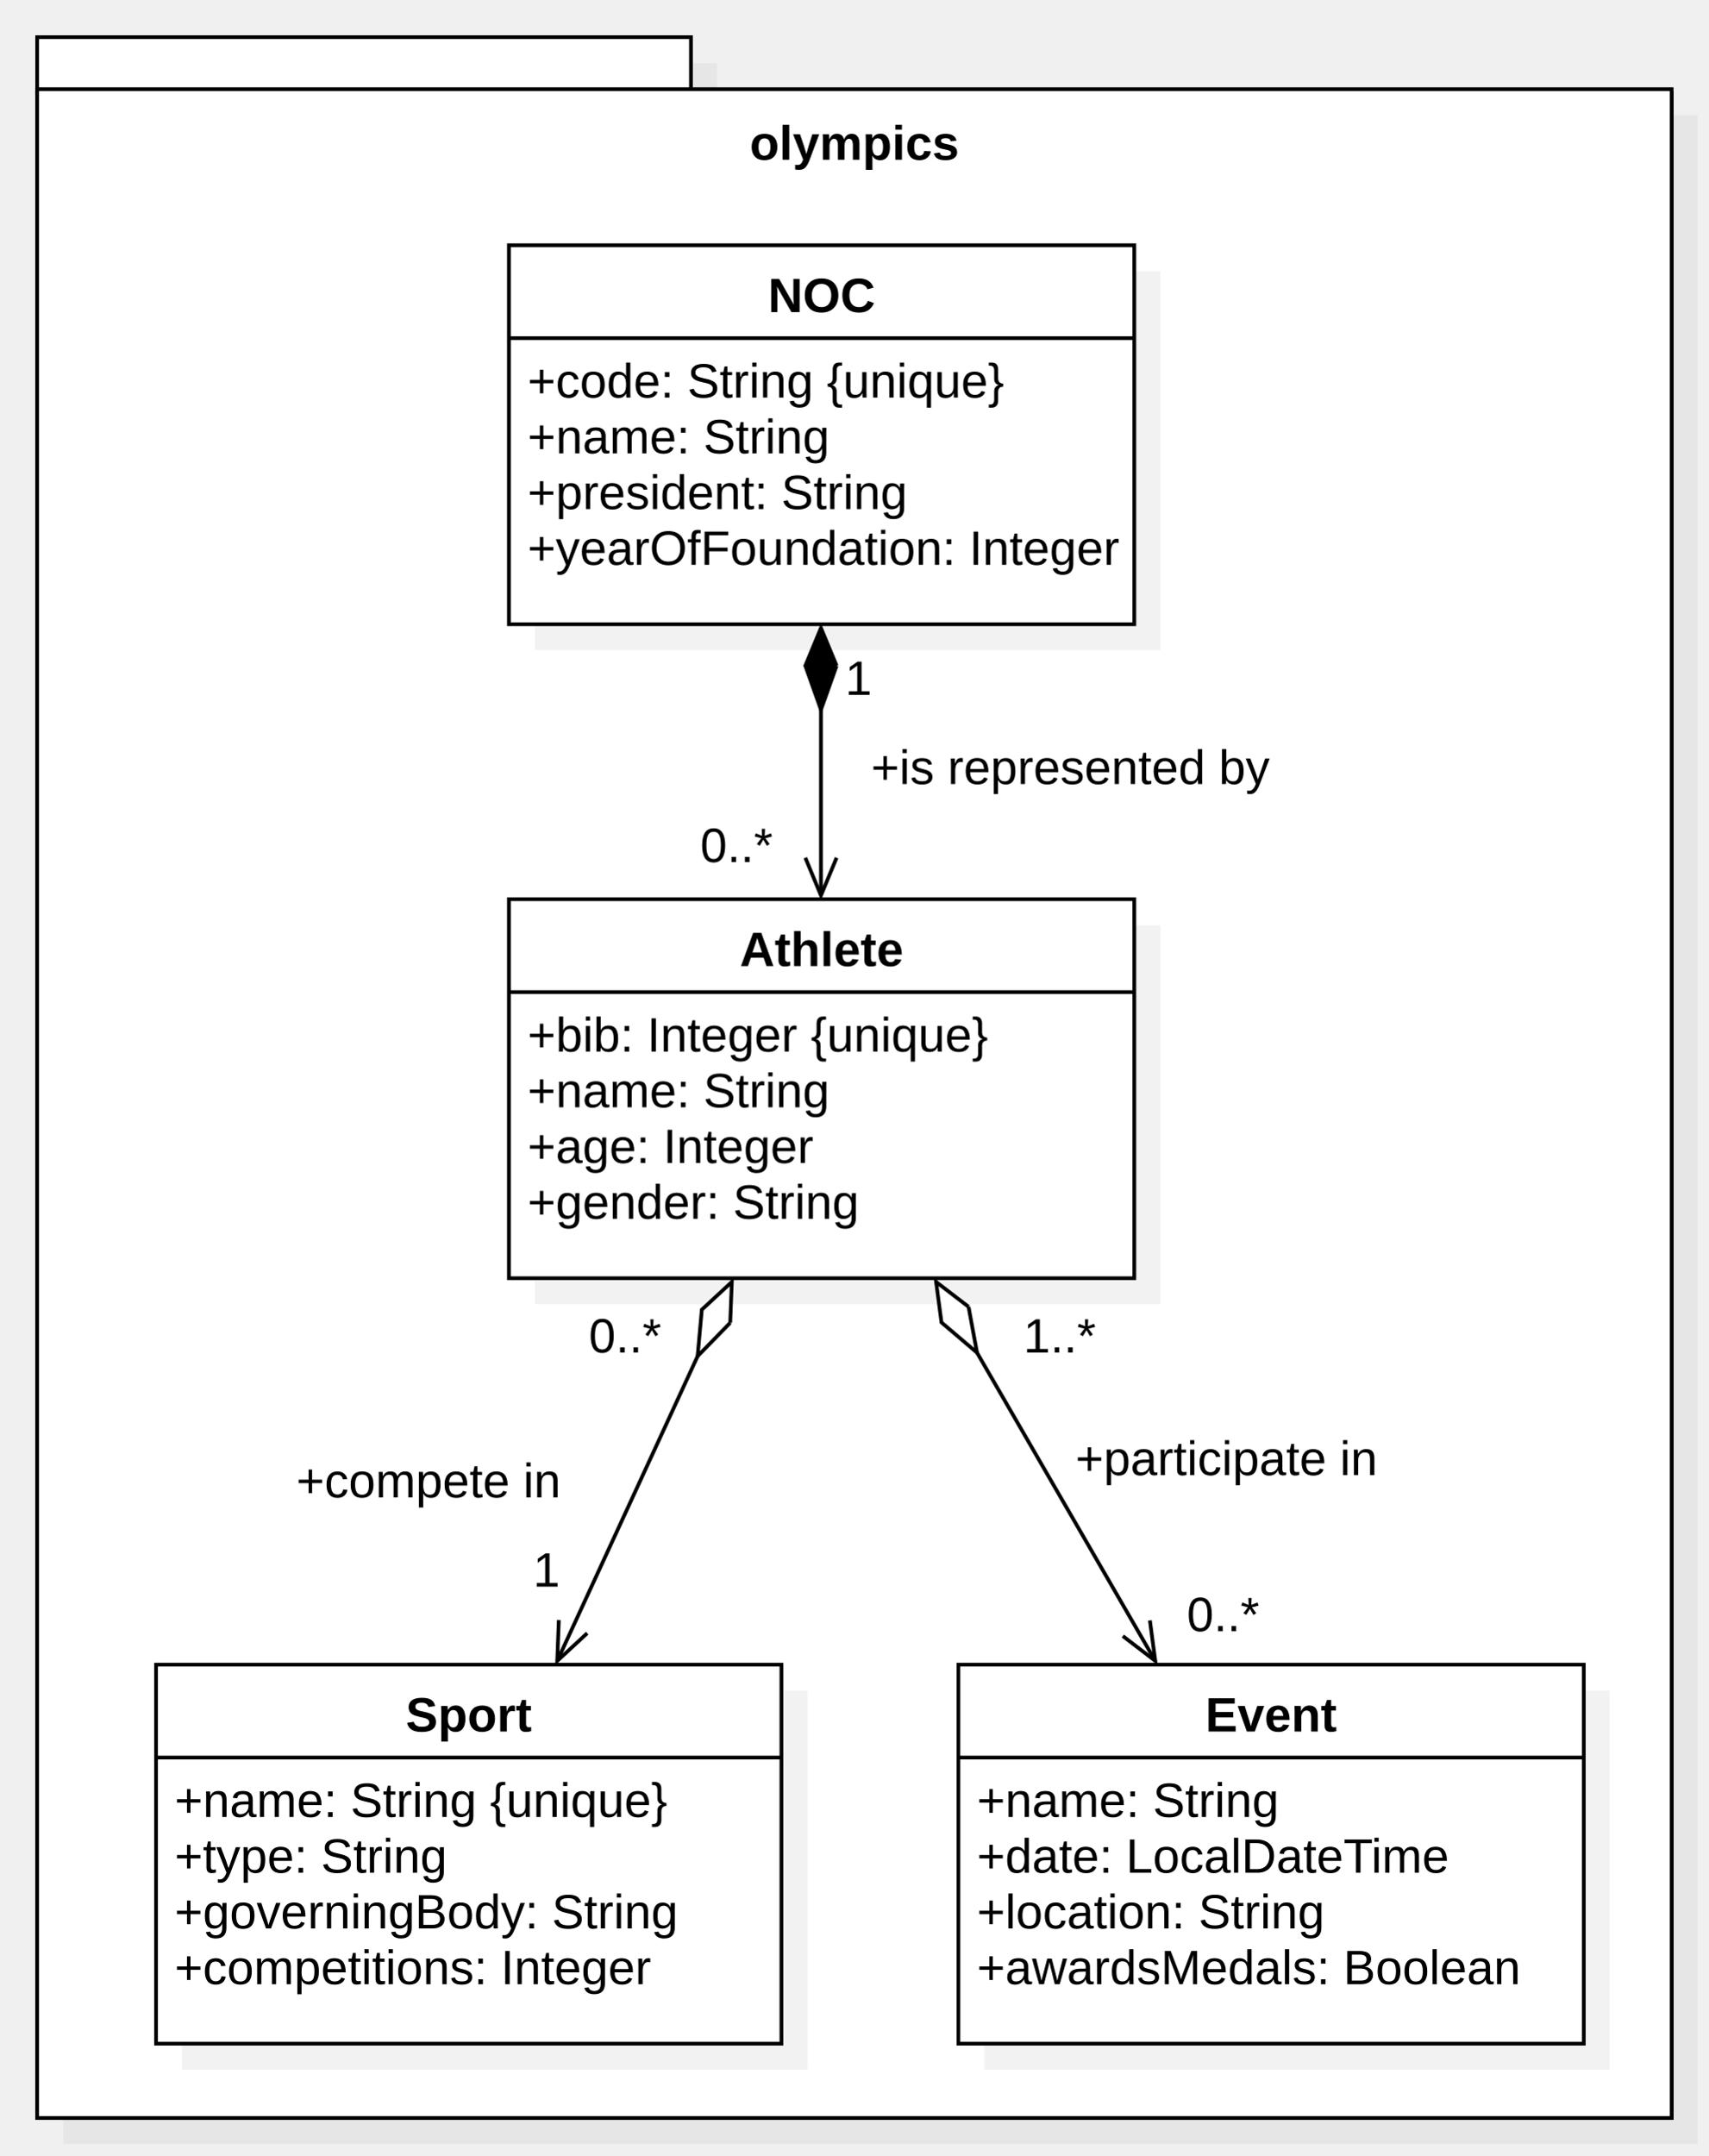
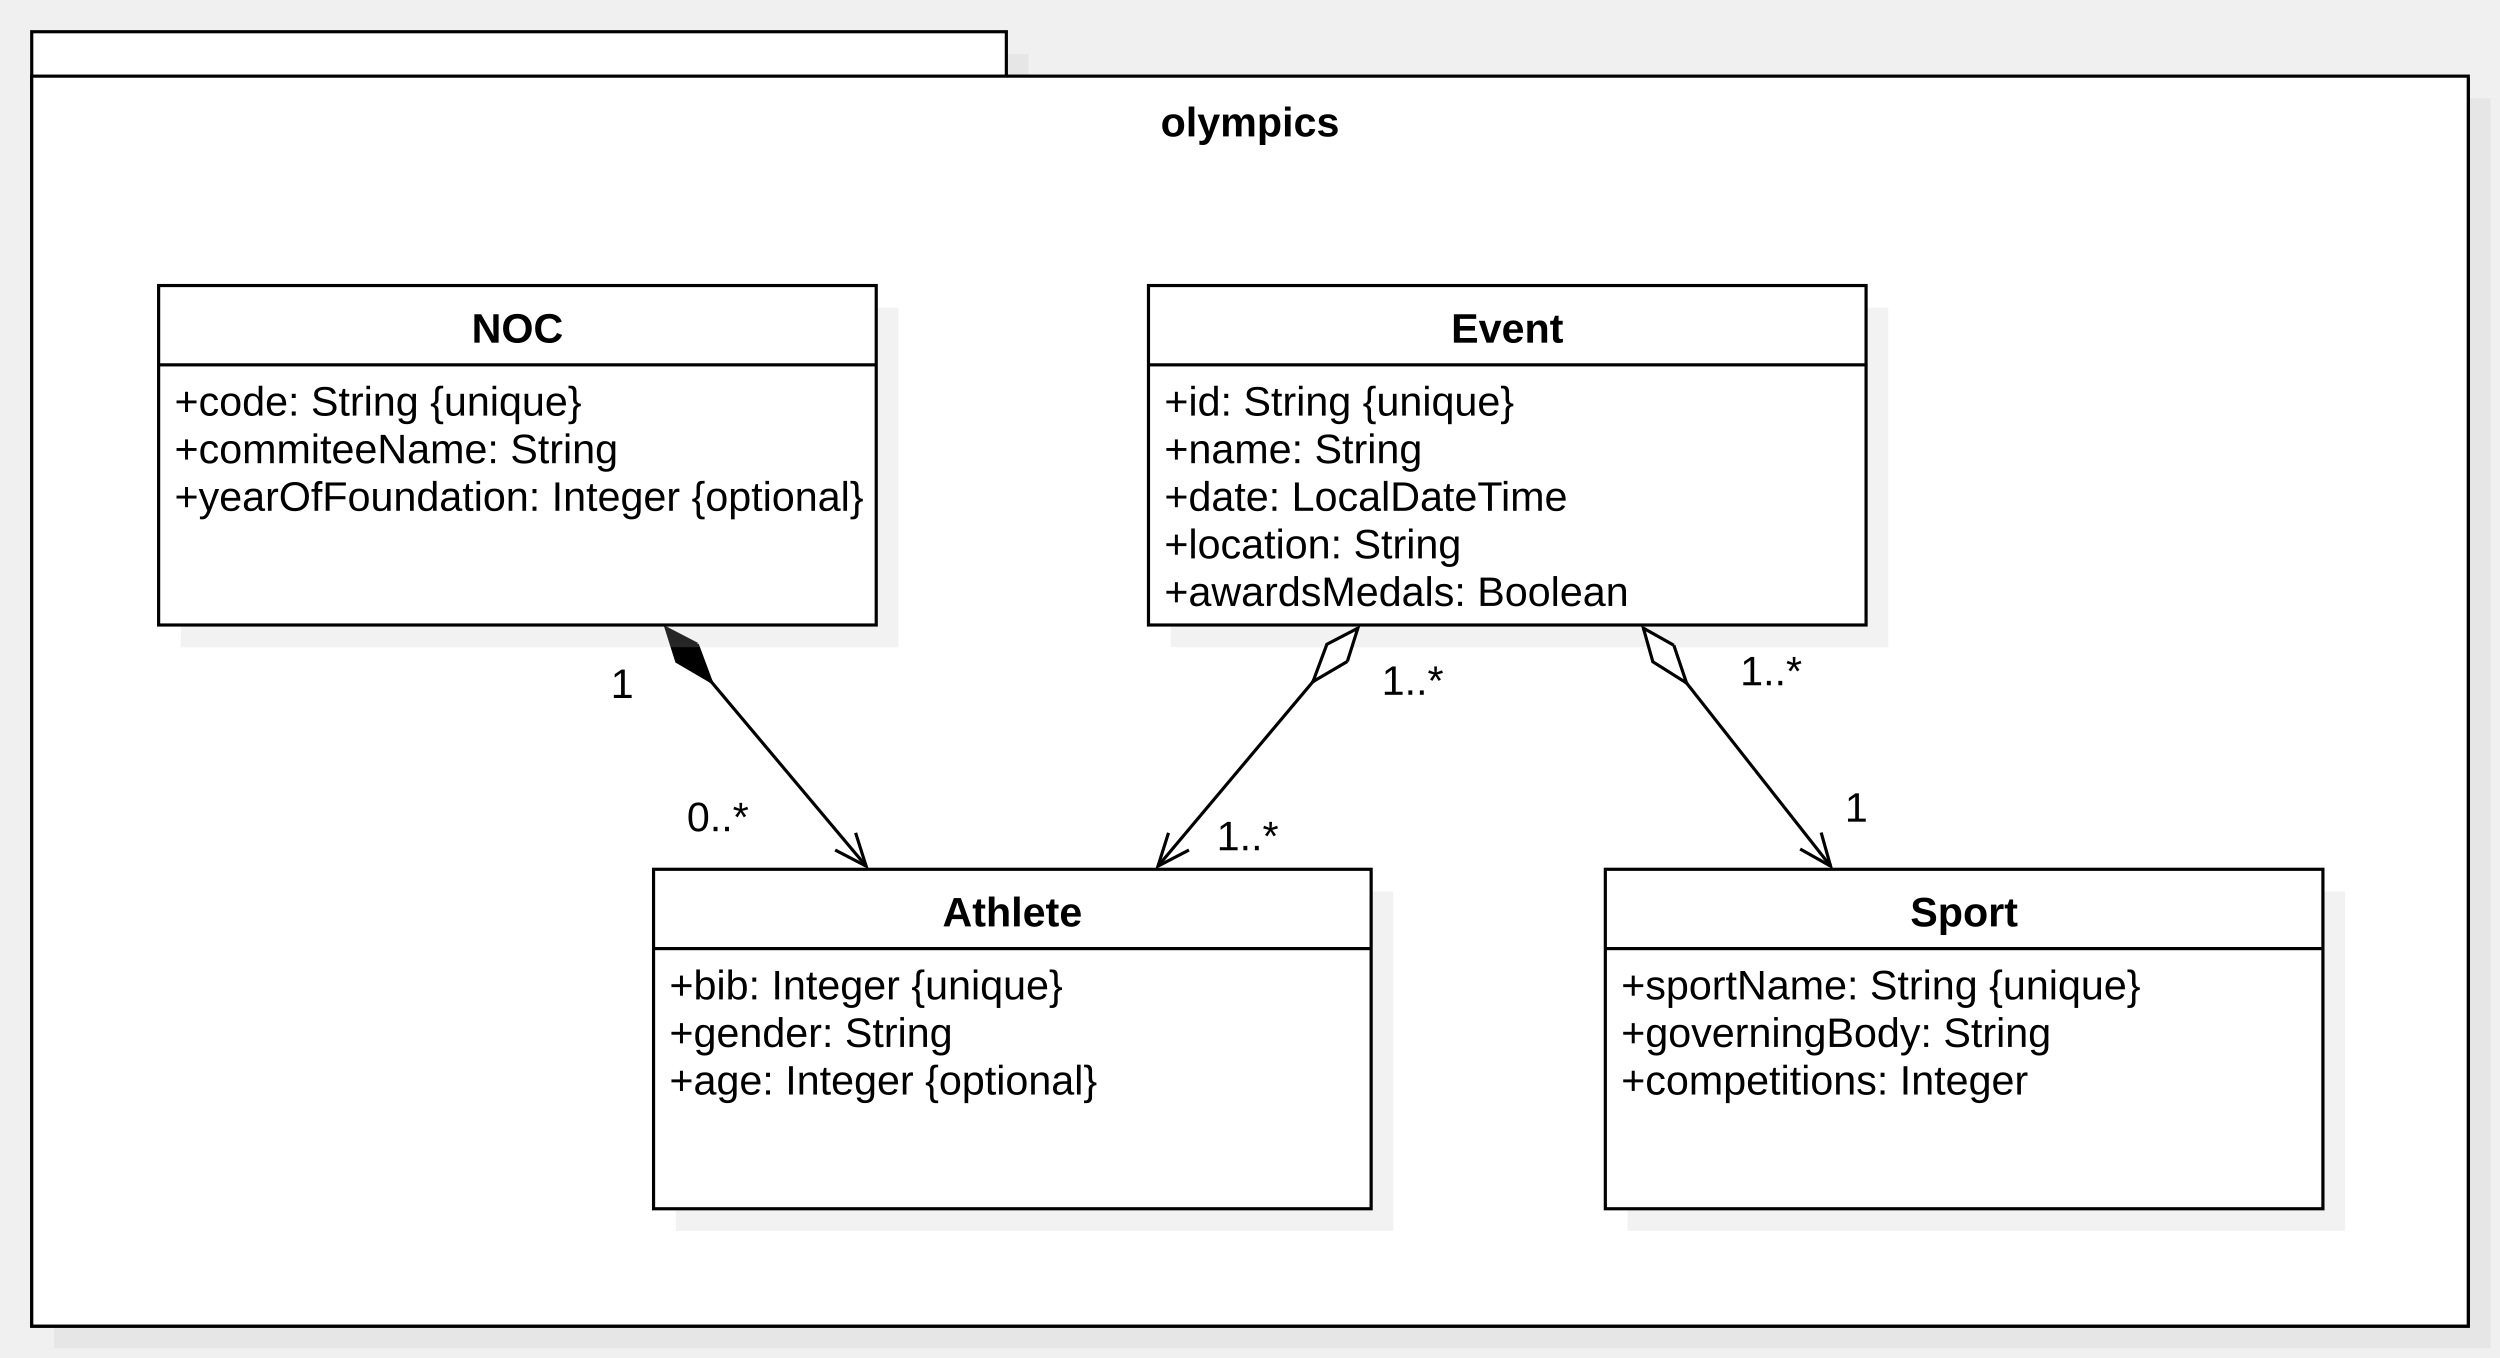
- <svg xmlns="http://www.w3.org/2000/svg" version="1.1" width="460" height="580">
+ <svg xmlns="http://www.w3.org/2000/svg" version="1.1" width="788" height="428">
  <defs />
  <g>
-     <g transform="translate(-334,-78) scale(1,1)">
-       <rect fill="#C0C0C0" stroke="none" x="351" y="95" width="176" height="15" opacity="0.2" />
-     </g>
-     <g transform="translate(-334,-78) scale(1,1)">
-       <rect fill="#C0C0C0" stroke="none" x="351" y="109" width="440" height="546" opacity="0.2" />
-     </g>
-     <g transform="translate(-334,-78) scale(1,1)">
-       <rect fill="#ffffff" stroke="none" x="344" y="103" width="440" height="545" />
-     </g>
-     <g transform="translate(-334,-78) scale(1,1)">
-       <path fill="none" stroke="#000000" d="M 344 103 L 784 103 L 784 648 L 344 648 L 344 103 Z Z" stroke-miterlimit="10" />
-     </g>
-     <g transform="translate(-334,-78) scale(1,1)">
-       <rect fill="#ffffff" stroke="none" x="344" y="88" width="176" height="15" />
-     </g>
-     <g transform="translate(-334,-78) scale(1,1)">
-       <path fill="none" stroke="#000000" d="M 344 88 L 520 88 L 520 103 L 344 103 L 344 88 Z Z" stroke-miterlimit="10" />
-     </g>
-     <g transform="translate(-334,-78) scale(1,1)">
-       <rect fill="#ffffff" stroke="none" x="344" y="102" width="440" height="546" />
-     </g>
-     <g transform="translate(-334,-78) scale(1,1)">
-       <path fill="none" stroke="#000000" d="M 344 102 L 784 102 L 784 648 L 344 648 L 344 102 Z Z" stroke-miterlimit="10" />
-     </g>
-     <g transform="translate(-334,-78) scale(1,1)">
-       <g>
-         <path fill="none" stroke="none" />
-         <text fill="#000000" stroke="none" font-family="Arial" font-size="13px" font-style="normal" font-weight="bold" text-decoration="none" x="535.823" y="121">olympics</text>
-       </g>
-     </g>
-     <g transform="translate(-334,-78) scale(1,1)">
-       <rect fill="#C0C0C0" stroke="none" x="478" y="327" width="168.352" height="102" opacity="0.2" />
-     </g>
-     <g transform="translate(-334,-78) scale(1,1)">
-       <rect fill="#ffffff" stroke="none" x="471" y="320" width="168.352" height="102" />
-     </g>
-     <g transform="translate(-334,-78) scale(1,1)">
-       <path fill="none" stroke="#000000" d="M 471 320 L 639.352 320 L 639.352 422 L 471 422 L 471 320 Z Z" stroke-miterlimit="10" />
-     </g>
-     <g transform="translate(-334,-78) scale(1,1)">
-       <path fill="none" stroke="#000000" d="M 471 345 L 639.352 345" stroke-miterlimit="10" />
-     </g>
-     <g transform="translate(-334,-78) scale(1,1)">
-       <g>
-         <path fill="none" stroke="none" />
-         <text fill="#000000" stroke="none" font-family="Arial" font-size="13px" font-style="normal" font-weight="bold" text-decoration="none" x="533.146" y="338">Athlete</text>
-       </g>
-     </g>
-     <g transform="translate(-334,-78) scale(1,1)">
-       <g>
-         <path fill="none" stroke="none" />
-         <text fill="#000000" stroke="none" font-family="Arial" font-size="13px" font-style="normal" font-weight="normal" text-decoration="none" x="476" y="361">+bib: Integer {unique}</text>
-       </g>
-     </g>
-     <g transform="translate(-334,-78) scale(1,1)">
-       <g>
-         <path fill="none" stroke="none" />
-         <text fill="#000000" stroke="none" font-family="Arial" font-size="13px" font-style="normal" font-weight="normal" text-decoration="none" x="476" y="376">+name: String</text>
-       </g>
-     </g>
-     <g transform="translate(-334,-78) scale(1,1)">
-       <g>
-         <path fill="none" stroke="none" />
-         <text fill="#000000" stroke="none" font-family="Arial" font-size="13px" font-style="normal" font-weight="normal" text-decoration="none" x="476" y="391">+age: Integer</text>
-       </g>
-     </g>
-     <g transform="translate(-334,-78) scale(1,1)">
-       <g>
-         <path fill="none" stroke="none" />
-         <text fill="#000000" stroke="none" font-family="Arial" font-size="13px" font-style="normal" font-weight="normal" text-decoration="none" x="476" y="406">+gender: String</text>
-       </g>
-     </g>
-     <g transform="translate(-334,-78) scale(1,1)">
-       <rect fill="#C0C0C0" stroke="none" x="478" y="151" width="168.352" height="102" opacity="0.2" />
-     </g>
-     <g transform="translate(-334,-78) scale(1,1)">
-       <rect fill="#ffffff" stroke="none" x="471" y="144" width="168.352" height="102" />
-     </g>
-     <g transform="translate(-334,-78) scale(1,1)">
-       <path fill="none" stroke="#000000" d="M 471 144 L 639.352 144 L 639.352 246 L 471 246 L 471 144 Z Z" stroke-miterlimit="10" />
-     </g>
-     <g transform="translate(-334,-78) scale(1,1)">
-       <path fill="none" stroke="#000000" d="M 471 169 L 639.352 169" stroke-miterlimit="10" />
-     </g>
-     <g transform="translate(-334,-78) scale(1,1)">
-       <g>
-         <path fill="none" stroke="none" />
-         <text fill="#000000" stroke="none" font-family="Arial" font-size="13px" font-style="normal" font-weight="bold" text-decoration="none" x="540.732" y="162">NOC</text>
-       </g>
-     </g>
-     <g transform="translate(-334,-78) scale(1,1)">
-       <g>
-         <path fill="none" stroke="none" />
-         <text fill="#000000" stroke="none" font-family="Arial" font-size="13px" font-style="normal" font-weight="normal" text-decoration="none" x="476" y="185">+code: String {unique}</text>
-       </g>
-     </g>
-     <g transform="translate(-334,-78) scale(1,1)">
-       <g>
-         <path fill="none" stroke="none" />
-         <text fill="#000000" stroke="none" font-family="Arial" font-size="13px" font-style="normal" font-weight="normal" text-decoration="none" x="476" y="200">+name: String</text>
-       </g>
-     </g>
-     <g transform="translate(-334,-78) scale(1,1)">
-       <g>
-         <path fill="none" stroke="none" />
-         <text fill="#000000" stroke="none" font-family="Arial" font-size="13px" font-style="normal" font-weight="normal" text-decoration="none" x="476" y="215">+president: String</text>
-       </g>
-     </g>
-     <g transform="translate(-334,-78) scale(1,1)">
-       <g>
-         <path fill="none" stroke="none" />
-         <text fill="#000000" stroke="none" font-family="Arial" font-size="13px" font-style="normal" font-weight="normal" text-decoration="none" x="476" y="230">+yearOfFoundation: Integer</text>
-       </g>
-     </g>
-     <g transform="translate(-334,-78) scale(1,1)">
-       <rect fill="#C0C0C0" stroke="none" x="599" y="533" width="168.352" height="102" opacity="0.2" />
-     </g>
-     <g transform="translate(-334,-78) scale(1,1)">
-       <rect fill="#ffffff" stroke="none" x="592" y="526" width="168.352" height="102" />
-     </g>
-     <g transform="translate(-334,-78) scale(1,1)">
-       <path fill="none" stroke="#000000" d="M 592 526 L 760.352 526 L 760.352 628 L 592 628 L 592 526 Z Z" stroke-miterlimit="10" />
-     </g>
-     <g transform="translate(-334,-78) scale(1,1)">
-       <path fill="none" stroke="#000000" d="M 592 551 L 760.352 551" stroke-miterlimit="10" />
-     </g>
-     <g transform="translate(-334,-78) scale(1,1)">
-       <g>
-         <path fill="none" stroke="none" />
-         <text fill="#000000" stroke="none" font-family="Arial" font-size="13px" font-style="normal" font-weight="bold" text-decoration="none" x="658.475" y="544">Event</text>
-       </g>
-     </g>
-     <g transform="translate(-334,-78) scale(1,1)">
-       <g>
-         <path fill="none" stroke="none" />
-         <text fill="#000000" stroke="none" font-family="Arial" font-size="13px" font-style="normal" font-weight="normal" text-decoration="none" x="597" y="567">+name: String</text>
-       </g>
-     </g>
-     <g transform="translate(-334,-78) scale(1,1)">
-       <g>
-         <path fill="none" stroke="none" />
-         <text fill="#000000" stroke="none" font-family="Arial" font-size="13px" font-style="normal" font-weight="normal" text-decoration="none" x="597" y="582">+date: LocalDateTime</text>
-       </g>
-     </g>
-     <g transform="translate(-334,-78) scale(1,1)">
-       <g>
-         <path fill="none" stroke="none" />
-         <text fill="#000000" stroke="none" font-family="Arial" font-size="13px" font-style="normal" font-weight="normal" text-decoration="none" x="597" y="597">+location: String</text>
-       </g>
-     </g>
-     <g transform="translate(-334,-78) scale(1,1)">
-       <g>
-         <path fill="none" stroke="none" />
-         <text fill="#000000" stroke="none" font-family="Arial" font-size="13px" font-style="normal" font-weight="normal" text-decoration="none" x="597" y="612">+awardsMedals: Boolean</text>
-       </g>
-     </g>
-     <g transform="translate(-334,-78) scale(1,1)">
-       <rect fill="#C0C0C0" stroke="none" x="383" y="533" width="168.352" height="102" opacity="0.2" />
-     </g>
-     <g transform="translate(-334,-78) scale(1,1)">
-       <rect fill="#ffffff" stroke="none" x="376" y="526" width="168.352" height="102" />
-     </g>
-     <g transform="translate(-334,-78) scale(1,1)">
-       <path fill="none" stroke="#000000" d="M 376 526 L 544.352 526 L 544.352 628 L 376 628 L 376 526 Z Z" stroke-miterlimit="10" />
-     </g>
-     <g transform="translate(-334,-78) scale(1,1)">
-       <path fill="none" stroke="#000000" d="M 376 551 L 544.352 551" stroke-miterlimit="10" />
-     </g>
-     <g transform="translate(-334,-78) scale(1,1)">
-       <g>
-         <path fill="none" stroke="none" />
-         <text fill="#000000" stroke="none" font-family="Arial" font-size="13px" font-style="normal" font-weight="bold" text-decoration="none" x="443.205" y="544">Sport</text>
-       </g>
-     </g>
-     <g transform="translate(-334,-78) scale(1,1)">
-       <g>
-         <path fill="none" stroke="none" />
-         <text fill="#000000" stroke="none" font-family="Arial" font-size="13px" font-style="normal" font-weight="normal" text-decoration="none" x="381" y="567">+name: String {unique}</text>
-       </g>
-     </g>
-     <g transform="translate(-334,-78) scale(1,1)">
-       <g>
-         <path fill="none" stroke="none" />
-         <text fill="#000000" stroke="none" font-family="Arial" font-size="13px" font-style="normal" font-weight="normal" text-decoration="none" x="381" y="582">+type: String</text>
-       </g>
-     </g>
-     <g transform="translate(-334,-78) scale(1,1)">
-       <g>
-         <path fill="none" stroke="none" />
-         <text fill="#000000" stroke="none" font-family="Arial" font-size="13px" font-style="normal" font-weight="normal" text-decoration="none" x="381" y="597">+governingBody: String</text>
-       </g>
-     </g>
-     <g transform="translate(-334,-78) scale(1,1)">
-       <g>
-         <path fill="none" stroke="none" />
-         <text fill="#000000" stroke="none" font-family="Arial" font-size="13px" font-style="normal" font-weight="normal" text-decoration="none" x="381" y="612">+competitions: Integer</text>
-       </g>
-     </g>
-     <g transform="translate(-334,-78) scale(1,1)">
-       <path fill="none" stroke="#000000" d="M 531 423 L 484 525" stroke-miterlimit="10" />
-     </g>
-     <g transform="translate(-334,-78) scale(1,1)">
-       <path fill="none" stroke="#000000" d="M 484.43 514.008 L 484 525 L 492.076 517.532" stroke-miterlimit="10" />
-     </g>
-     <g transform="translate(-334,-78) scale(1,1)">
-       <path fill="#FFFFFF" stroke="none" d="M 530.57 433.992 L 531 423 L 522.924 430.468 L 521.793 442.981" />
-     </g>
-     <g transform="translate(-334,-78) scale(1,1)">
-       <path fill="none" stroke="#000000" d="M 530.57 433.992 L 531 423 L 522.924 430.468 L 521.793 442.981 L 530.57 433.992" stroke-miterlimit="10" />
-     </g>
-     <g transform="translate(-334,-78) scale(1,1)">
-       <g>
-         <path fill="none" stroke="none" />
-         <text fill="#000000" stroke="none" font-family="Arial" font-size="13px" font-style="normal" font-weight="normal" text-decoration="none" x="413.75" y="481">+compete in</text>
-       </g>
-     </g>
-     <g transform="translate(-334,-78) scale(1,1)">
-       <g>
-         <path fill="none" stroke="none" />
-         <text fill="#000000" stroke="none" font-family="Arial" font-size="13px" font-style="normal" font-weight="normal" text-decoration="none" x="492.5" y="442">0..*</text>
-       </g>
-     </g>
-     <g transform="translate(-334,-78) scale(1,1)">
-       <g>
-         <path fill="none" stroke="none" />
-         <text fill="#000000" stroke="none" font-family="Arial" font-size="13px" font-style="normal" font-weight="normal" text-decoration="none" x="477.5" y="505">1</text>
-       </g>
-     </g>
-     <g transform="translate(-334,-78) scale(1,1)">
-       <path fill="none" stroke="#000000" d="M 555 247 L 555 319" stroke-miterlimit="10" />
-     </g>
-     <g transform="translate(-334,-78) scale(1,1)">
-       <path fill="none" stroke="#000000" d="M 550.79 308.837 L 555 319 L 559.21 308.837" stroke-miterlimit="10" />
-     </g>
-     <g transform="translate(-334,-78) scale(1,1)">
-       <path fill="#000000" stroke="none" d="M 559.21 257.163 L 555 247 L 550.79 257.163 L 555 269" />
-     </g>
-     <g transform="translate(-334,-78) scale(1,1)">
-       <path fill="none" stroke="#000000" d="M 559.21 257.163 L 555 247 L 550.79 257.163 L 555 269 L 559.21 257.163" stroke-miterlimit="10" />
-     </g>
-     <g transform="translate(-334,-78) scale(1,1)">
-       <g>
-         <path fill="none" stroke="none" />
-         <text fill="#000000" stroke="none" font-family="Arial" font-size="13px" font-style="normal" font-weight="normal" text-decoration="none" x="568.5" y="289">+is represented by</text>
-       </g>
-     </g>
-     <g transform="translate(-334,-78) scale(1,1)">
-       <g>
-         <path fill="none" stroke="none" />
-         <text fill="#000000" stroke="none" font-family="Arial" font-size="13px" font-style="normal" font-weight="normal" text-decoration="none" x="561.5" y="265">1</text>
-       </g>
-     </g>
-     <g transform="translate(-334,-78) scale(1,1)">
-       <g>
-         <path fill="none" stroke="none" />
-         <text fill="#000000" stroke="none" font-family="Arial" font-size="13px" font-style="normal" font-weight="normal" text-decoration="none" x="522.5" y="310">0..*</text>
-       </g>
-     </g>
-     <g transform="translate(-334,-78) scale(1,1)">
-       <path fill="none" stroke="#000000" d="M 586 423 L 645 525" stroke-miterlimit="10" />
-     </g>
-     <g transform="translate(-334,-78) scale(1,1)">
-       <path fill="none" stroke="#000000" d="M 636.268 518.311 L 645 525 L 643.555 514.095" stroke-miterlimit="10" />
-     </g>
-     <g transform="translate(-334,-78) scale(1,1)">
-       <path fill="#FFFFFF" stroke="none" d="M 594.732 429.689 L 586 423 L 587.445 433.905 L 597.015 442.044" />
-     </g>
-     <g transform="translate(-334,-78) scale(1,1)">
-       <path fill="none" stroke="#000000" d="M 594.732 429.689 L 586 423 L 587.445 433.905 L 597.015 442.044 L 594.732 429.689" stroke-miterlimit="10" />
-     </g>
-     <g transform="translate(-334,-78) scale(1,1)">
-       <g>
-         <path fill="none" stroke="none" />
-         <text fill="#000000" stroke="none" font-family="Arial" font-size="13px" font-style="normal" font-weight="normal" text-decoration="none" x="623.5" y="475">+participate in</text>
-       </g>
-     </g>
-     <g transform="translate(-334,-78) scale(1,1)">
-       <g>
-         <path fill="none" stroke="none" />
-         <text fill="#000000" stroke="none" font-family="Arial" font-size="13px" font-style="normal" font-weight="normal" text-decoration="none" x="609.5" y="442">1..*</text>
-       </g>
-     </g>
-     <g transform="translate(-334,-78) scale(1,1)">
-       <g>
-         <path fill="none" stroke="none" />
-         <text fill="#000000" stroke="none" font-family="Arial" font-size="13px" font-style="normal" font-weight="normal" text-decoration="none" x="653.5" y="517">0..*</text>
+     <g transform="translate(-166,-230) scale(1,1)">
+       <rect fill="#C0C0C0" stroke="none" x="183" y="247" width="307.2" height="15" opacity="0.2" />
+     </g>
+     <g transform="translate(-166,-230) scale(1,1)">
+       <rect fill="#C0C0C0" stroke="none" x="183" y="261" width="768" height="394" opacity="0.2" />
+     </g>
+     <g transform="translate(-166,-230) scale(1,1)">
+       <rect fill="#ffffff" stroke="none" x="176" y="255" width="768" height="393" />
+     </g>
+     <g transform="translate(-166,-230) scale(1,1)">
+       <path fill="none" stroke="#000000" d="M 176 255 L 944 255 L 944 648 L 176 648 L 176 255 Z Z" stroke-miterlimit="10" />
+     </g>
+     <g transform="translate(-166,-230) scale(1,1)">
+       <rect fill="#ffffff" stroke="none" x="176" y="240" width="307.2" height="15" />
+     </g>
+     <g transform="translate(-166,-230) scale(1,1)">
+       <path fill="none" stroke="#000000" d="M 176 240 L 483.2 240 L 483.2 255 L 176 255 L 176 240 Z Z" stroke-miterlimit="10" />
+     </g>
+     <g transform="translate(-166,-230) scale(1,1)">
+       <rect fill="#ffffff" stroke="none" x="176" y="254" width="768" height="394" />
+     </g>
+     <g transform="translate(-166,-230) scale(1,1)">
+       <path fill="none" stroke="#000000" d="M 176 254 L 944 254 L 944 648 L 176 648 L 176 254 Z Z" stroke-miterlimit="10" />
+     </g>
+     <g transform="translate(-166,-230) scale(1,1)">
+       <g>
+         <path fill="none" stroke="none" />
+         <text fill="#000000" stroke="none" font-family="Arial" font-size="13px" font-style="normal" font-weight="bold" text-decoration="none" x="531.823" y="273">olympics</text>
+       </g>
+     </g>
+     <g transform="translate(-166,-230) scale(1,1)">
+       <rect fill="#C0C0C0" stroke="none" x="379" y="511" width="226.185" height="107" opacity="0.2" />
+     </g>
+     <g transform="translate(-166,-230) scale(1,1)">
+       <rect fill="#ffffff" stroke="none" x="372" y="504" width="226.185" height="107" />
+     </g>
+     <g transform="translate(-166,-230) scale(1,1)">
+       <path fill="none" stroke="#000000" d="M 372 504 L 598.185 504 L 598.185 611 L 372 611 L 372 504 Z Z" stroke-miterlimit="10" />
+     </g>
+     <g transform="translate(-166,-230) scale(1,1)">
+       <path fill="none" stroke="#000000" d="M 372 529 L 598.185 529" stroke-miterlimit="10" />
+     </g>
+     <g transform="translate(-166,-230) scale(1,1)">
+       <g>
+         <path fill="none" stroke="none" />
+         <text fill="#000000" stroke="none" font-family="Arial" font-size="13px" font-style="normal" font-weight="bold" text-decoration="none" x="463.063" y="522">Athlete</text>
+       </g>
+     </g>
+     <g transform="translate(-166,-230) scale(1,1)">
+       <g>
+         <path fill="none" stroke="none" />
+         <text fill="#000000" stroke="none" font-family="Arial" font-size="13px" font-style="normal" font-weight="normal" text-decoration="none" x="377" y="545">+bib: Integer {unique}</text>
+       </g>
+     </g>
+     <g transform="translate(-166,-230) scale(1,1)">
+       <g>
+         <path fill="none" stroke="none" />
+         <text fill="#000000" stroke="none" font-family="Arial" font-size="13px" font-style="normal" font-weight="normal" text-decoration="none" x="377" y="560">+gender: String</text>
+       </g>
+     </g>
+     <g transform="translate(-166,-230) scale(1,1)">
+       <g>
+         <path fill="none" stroke="none" />
+         <text fill="#000000" stroke="none" font-family="Arial" font-size="13px" font-style="normal" font-weight="normal" text-decoration="none" x="377" y="575">+age: Integer {optional}</text>
+       </g>
+     </g>
+     <g transform="translate(-166,-230) scale(1,1)">
+       <path fill="none" stroke="#000000" d="M 376 428 L 439 503" stroke-miterlimit="10" />
+     </g>
+     <g transform="translate(-166,-230) scale(1,1)">
+       <path fill="none" stroke="#000000" d="M 429.24 497.926 L 439 503 L 435.687 492.511" stroke-miterlimit="10" />
+     </g>
+     <g transform="translate(-166,-230) scale(1,1)">
+       <path fill="#000000" stroke="none" d="M 385.76 433.074 L 376 428 L 379.313 438.489 L 390.15 444.846" />
+     </g>
+     <g transform="translate(-166,-230) scale(1,1)">
+       <path fill="none" stroke="#000000" d="M 385.76 433.074 L 376 428 L 379.313 438.489 L 390.15 444.846 L 385.76 433.074" stroke-miterlimit="10" />
+     </g>
+     <g transform="translate(-166,-230) scale(1,1)">
+       <g>
+         <path fill="none" stroke="none" />
+         <text fill="#000000" stroke="none" font-family="Arial" font-size="13px" font-style="normal" font-weight="normal" text-decoration="none" x="358.5" y="450">1</text>
+       </g>
+     </g>
+     <g transform="translate(-166,-230) scale(1,1)">
+       <g>
+         <path fill="none" stroke="none" />
+         <text fill="#000000" stroke="none" font-family="Arial" font-size="13px" font-style="normal" font-weight="normal" text-decoration="none" x="382.5" y="492">0..*</text>
+       </g>
+     </g>
+     <g transform="translate(-166,-230) scale(1,1)">
+       <rect fill="#C0C0C0" stroke="none" x="223" y="327" width="226.185" height="107" opacity="0.2" />
+     </g>
+     <g transform="translate(-166,-230) scale(1,1)">
+       <rect fill="#ffffff" stroke="none" x="216" y="320" width="226.185" height="107" />
+     </g>
+     <g transform="translate(-166,-230) scale(1,1)">
+       <path fill="none" stroke="#000000" d="M 216 320 L 442.185 320 L 442.185 427 L 216 427 L 216 320 Z Z" stroke-miterlimit="10" />
+     </g>
+     <g transform="translate(-166,-230) scale(1,1)">
+       <path fill="none" stroke="#000000" d="M 216 345 L 442.185 345" stroke-miterlimit="10" />
+     </g>
+     <g transform="translate(-166,-230) scale(1,1)">
+       <g>
+         <path fill="none" stroke="none" />
+         <text fill="#000000" stroke="none" font-family="Arial" font-size="13px" font-style="normal" font-weight="bold" text-decoration="none" x="314.648" y="338">NOC</text>
+       </g>
+     </g>
+     <g transform="translate(-166,-230) scale(1,1)">
+       <g>
+         <path fill="none" stroke="none" />
+         <text fill="#000000" stroke="none" font-family="Arial" font-size="13px" font-style="normal" font-weight="normal" text-decoration="none" x="221" y="361">+code: String {unique}</text>
+       </g>
+     </g>
+     <g transform="translate(-166,-230) scale(1,1)">
+       <g>
+         <path fill="none" stroke="none" />
+         <text fill="#000000" stroke="none" font-family="Arial" font-size="13px" font-style="normal" font-weight="normal" text-decoration="none" x="221" y="376">+commiteeName: String</text>
+       </g>
+     </g>
+     <g transform="translate(-166,-230) scale(1,1)">
+       <g>
+         <path fill="none" stroke="none" />
+         <text fill="#000000" stroke="none" font-family="Arial" font-size="13px" font-style="normal" font-weight="normal" text-decoration="none" x="221" y="391">+yearOfFoundation: Integer {optional}</text>
+       </g>
+     </g>
+     <g transform="translate(-166,-230) scale(1,1)">
+       <rect fill="#C0C0C0" stroke="none" x="535" y="327" width="226.185" height="107" opacity="0.2" />
+     </g>
+     <g transform="translate(-166,-230) scale(1,1)">
+       <rect fill="#ffffff" stroke="none" x="528" y="320" width="226.185" height="107" />
+     </g>
+     <g transform="translate(-166,-230) scale(1,1)">
+       <path fill="none" stroke="#000000" d="M 528 320 L 754.185 320 L 754.185 427 L 528 427 L 528 320 Z Z" stroke-miterlimit="10" />
+     </g>
+     <g transform="translate(-166,-230) scale(1,1)">
+       <path fill="none" stroke="#000000" d="M 528 345 L 754.185 345" stroke-miterlimit="10" />
+     </g>
+     <g transform="translate(-166,-230) scale(1,1)">
+       <g>
+         <path fill="none" stroke="none" />
+         <text fill="#000000" stroke="none" font-family="Arial" font-size="13px" font-style="normal" font-weight="bold" text-decoration="none" x="623.392" y="338">Event</text>
+       </g>
+     </g>
+     <g transform="translate(-166,-230) scale(1,1)">
+       <g>
+         <path fill="none" stroke="none" />
+         <text fill="#000000" stroke="none" font-family="Arial" font-size="13px" font-style="normal" font-weight="normal" text-decoration="none" x="533" y="361">+id: String {unique}</text>
+       </g>
+     </g>
+     <g transform="translate(-166,-230) scale(1,1)">
+       <g>
+         <path fill="none" stroke="none" />
+         <text fill="#000000" stroke="none" font-family="Arial" font-size="13px" font-style="normal" font-weight="normal" text-decoration="none" x="533" y="376">+name: String</text>
+       </g>
+     </g>
+     <g transform="translate(-166,-230) scale(1,1)">
+       <g>
+         <path fill="none" stroke="none" />
+         <text fill="#000000" stroke="none" font-family="Arial" font-size="13px" font-style="normal" font-weight="normal" text-decoration="none" x="533" y="391">+date: LocalDateTime</text>
+       </g>
+     </g>
+     <g transform="translate(-166,-230) scale(1,1)">
+       <g>
+         <path fill="none" stroke="none" />
+         <text fill="#000000" stroke="none" font-family="Arial" font-size="13px" font-style="normal" font-weight="normal" text-decoration="none" x="533" y="406">+location: String</text>
+       </g>
+     </g>
+     <g transform="translate(-166,-230) scale(1,1)">
+       <g>
+         <path fill="none" stroke="none" />
+         <text fill="#000000" stroke="none" font-family="Arial" font-size="13px" font-style="normal" font-weight="normal" text-decoration="none" x="533" y="421">+awardsMedals: Boolean</text>
+       </g>
+     </g>
+     <g transform="translate(-166,-230) scale(1,1)">
+       <rect fill="#C0C0C0" stroke="none" x="679" y="511" width="226.185" height="107" opacity="0.2" />
+     </g>
+     <g transform="translate(-166,-230) scale(1,1)">
+       <rect fill="#ffffff" stroke="none" x="672" y="504" width="226.185" height="107" />
+     </g>
+     <g transform="translate(-166,-230) scale(1,1)">
+       <path fill="none" stroke="#000000" d="M 672 504 L 898.185 504 L 898.185 611 L 672 611 L 672 504 Z Z" stroke-miterlimit="10" />
+     </g>
+     <g transform="translate(-166,-230) scale(1,1)">
+       <path fill="none" stroke="#000000" d="M 672 529 L 898.185 529" stroke-miterlimit="10" />
+     </g>
+     <g transform="translate(-166,-230) scale(1,1)">
+       <g>
+         <path fill="none" stroke="none" />
+         <text fill="#000000" stroke="none" font-family="Arial" font-size="13px" font-style="normal" font-weight="bold" text-decoration="none" x="768.122" y="522">Sport</text>
+       </g>
+     </g>
+     <g transform="translate(-166,-230) scale(1,1)">
+       <g>
+         <path fill="none" stroke="none" />
+         <text fill="#000000" stroke="none" font-family="Arial" font-size="13px" font-style="normal" font-weight="normal" text-decoration="none" x="677" y="545">+sportName: String {unique}</text>
+       </g>
+     </g>
+     <g transform="translate(-166,-230) scale(1,1)">
+       <g>
+         <path fill="none" stroke="none" />
+         <text fill="#000000" stroke="none" font-family="Arial" font-size="13px" font-style="normal" font-weight="normal" text-decoration="none" x="677" y="560">+governingBody: String</text>
+       </g>
+     </g>
+     <g transform="translate(-166,-230) scale(1,1)">
+       <g>
+         <path fill="none" stroke="none" />
+         <text fill="#000000" stroke="none" font-family="Arial" font-size="13px" font-style="normal" font-weight="normal" text-decoration="none" x="677" y="575">+competitions: Integer</text>
+       </g>
+     </g>
+     <g transform="translate(-166,-230) scale(1,1)">
+       <path fill="none" stroke="#000000" d="M 531 503 L 594 428" stroke-miterlimit="10" />
+     </g>
+     <g transform="translate(-166,-230) scale(1,1)">
+       <path fill="#FFFFFF" stroke="none" d="M 590.687 438.489 L 594 428 L 584.24 433.074 L 579.85 444.846" />
+     </g>
+     <g transform="translate(-166,-230) scale(1,1)">
+       <path fill="none" stroke="#000000" d="M 590.687 438.489 L 594 428 L 584.24 433.074 L 579.85 444.846 L 590.687 438.489" stroke-miterlimit="10" />
+     </g>
+     <g transform="translate(-166,-230) scale(1,1)">
+       <path fill="none" stroke="#000000" d="M 534.313 492.511 L 531 503 L 540.76 497.926" stroke-miterlimit="10" />
+     </g>
+     <g transform="translate(-166,-230) scale(1,1)">
+       <g>
+         <path fill="none" stroke="none" />
+         <text fill="#000000" stroke="none" font-family="Arial" font-size="13px" font-style="normal" font-weight="normal" text-decoration="none" x="549.5" y="498">1..*</text>
+       </g>
+     </g>
+     <g transform="translate(-166,-230) scale(1,1)">
+       <g>
+         <path fill="none" stroke="none" />
+         <text fill="#000000" stroke="none" font-family="Arial" font-size="13px" font-style="normal" font-weight="normal" text-decoration="none" x="601.5" y="449">1..*</text>
+       </g>
+     </g>
+     <g transform="translate(-166,-230) scale(1,1)">
+       <path fill="none" stroke="#000000" d="M 743 503 L 684 428" stroke-miterlimit="10" />
+     </g>
+     <g transform="translate(-166,-230) scale(1,1)">
+       <path fill="#FFFFFF" stroke="none" d="M 693.592 433.385 L 684 428 L 686.975 438.59 L 697.602 445.291" />
+     </g>
+     <g transform="translate(-166,-230) scale(1,1)">
+       <path fill="none" stroke="#000000" d="M 693.592 433.385 L 684 428 L 686.975 438.59 L 697.602 445.291 L 693.592 433.385" stroke-miterlimit="10" />
+     </g>
+     <g transform="translate(-166,-230) scale(1,1)">
+       <path fill="none" stroke="#000000" d="M 733.408 497.615 L 743 503 L 740.025 492.41" stroke-miterlimit="10" />
+     </g>
+     <g transform="translate(-166,-230) scale(1,1)">
+       <g>
+         <path fill="none" stroke="none" />
+         <text fill="#000000" stroke="none" font-family="Arial" font-size="13px" font-style="normal" font-weight="normal" text-decoration="none" x="747.5" y="489">1</text>
+       </g>
+     </g>
+     <g transform="translate(-166,-230) scale(1,1)">
+       <g>
+         <path fill="none" stroke="none" />
+         <text fill="#000000" stroke="none" font-family="Arial" font-size="13px" font-style="normal" font-weight="normal" text-decoration="none" x="714.5" y="446">1..*</text>
      </g>
    </g>
  </g>
</svg>
